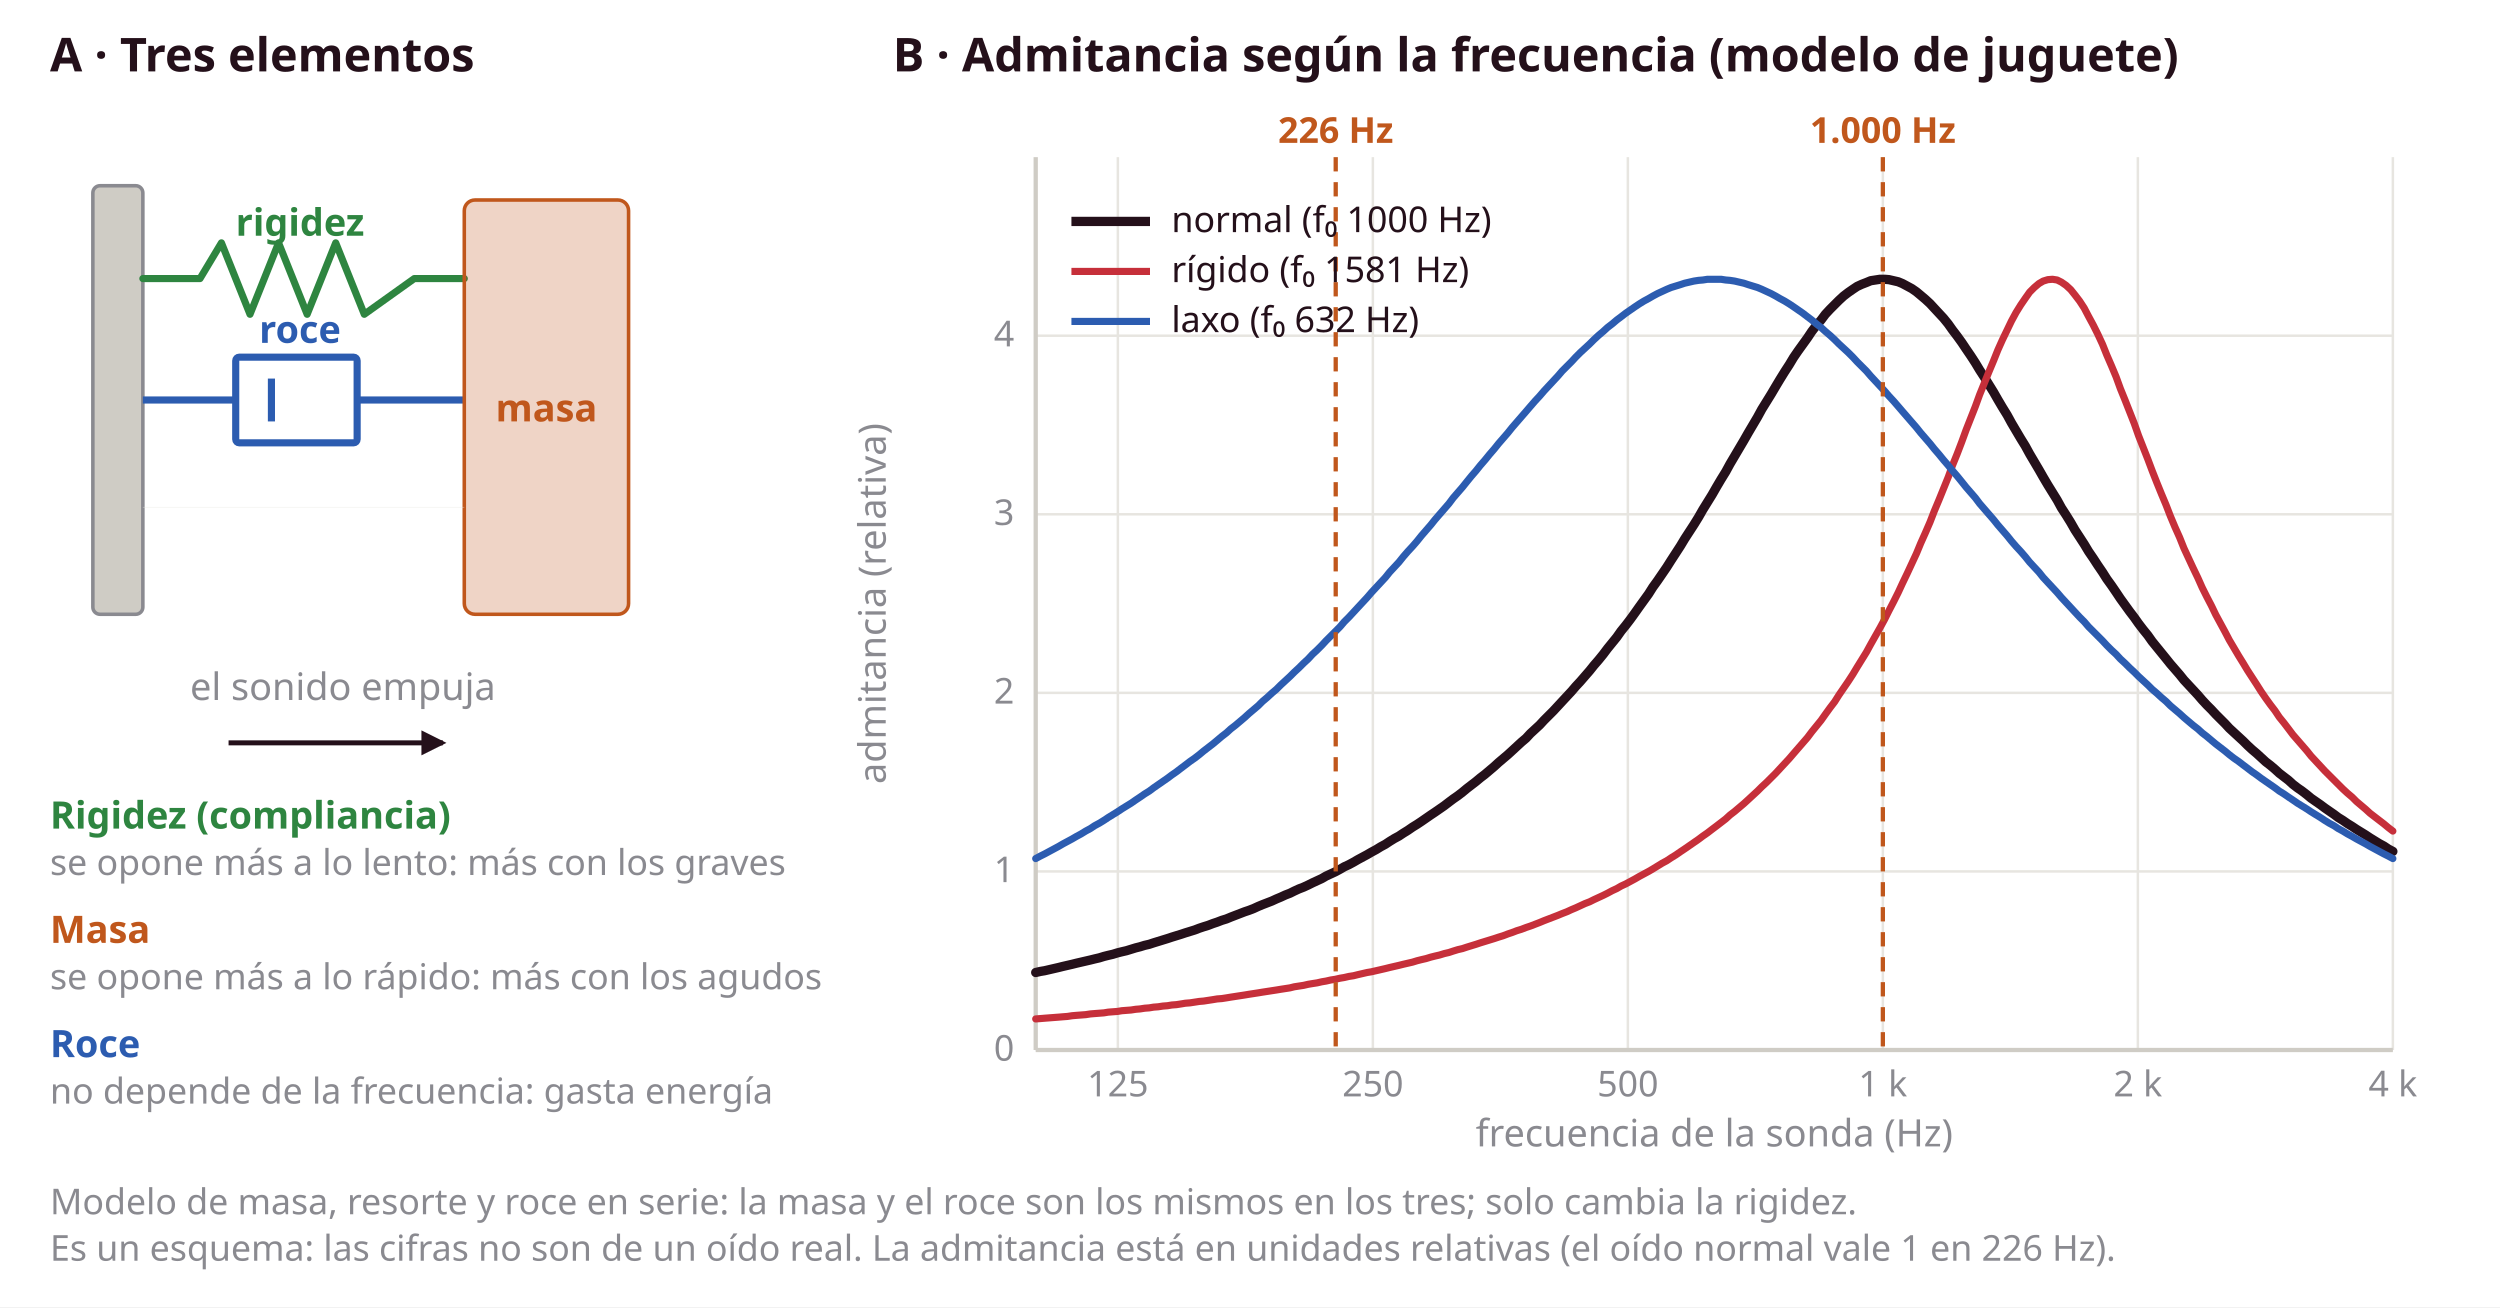
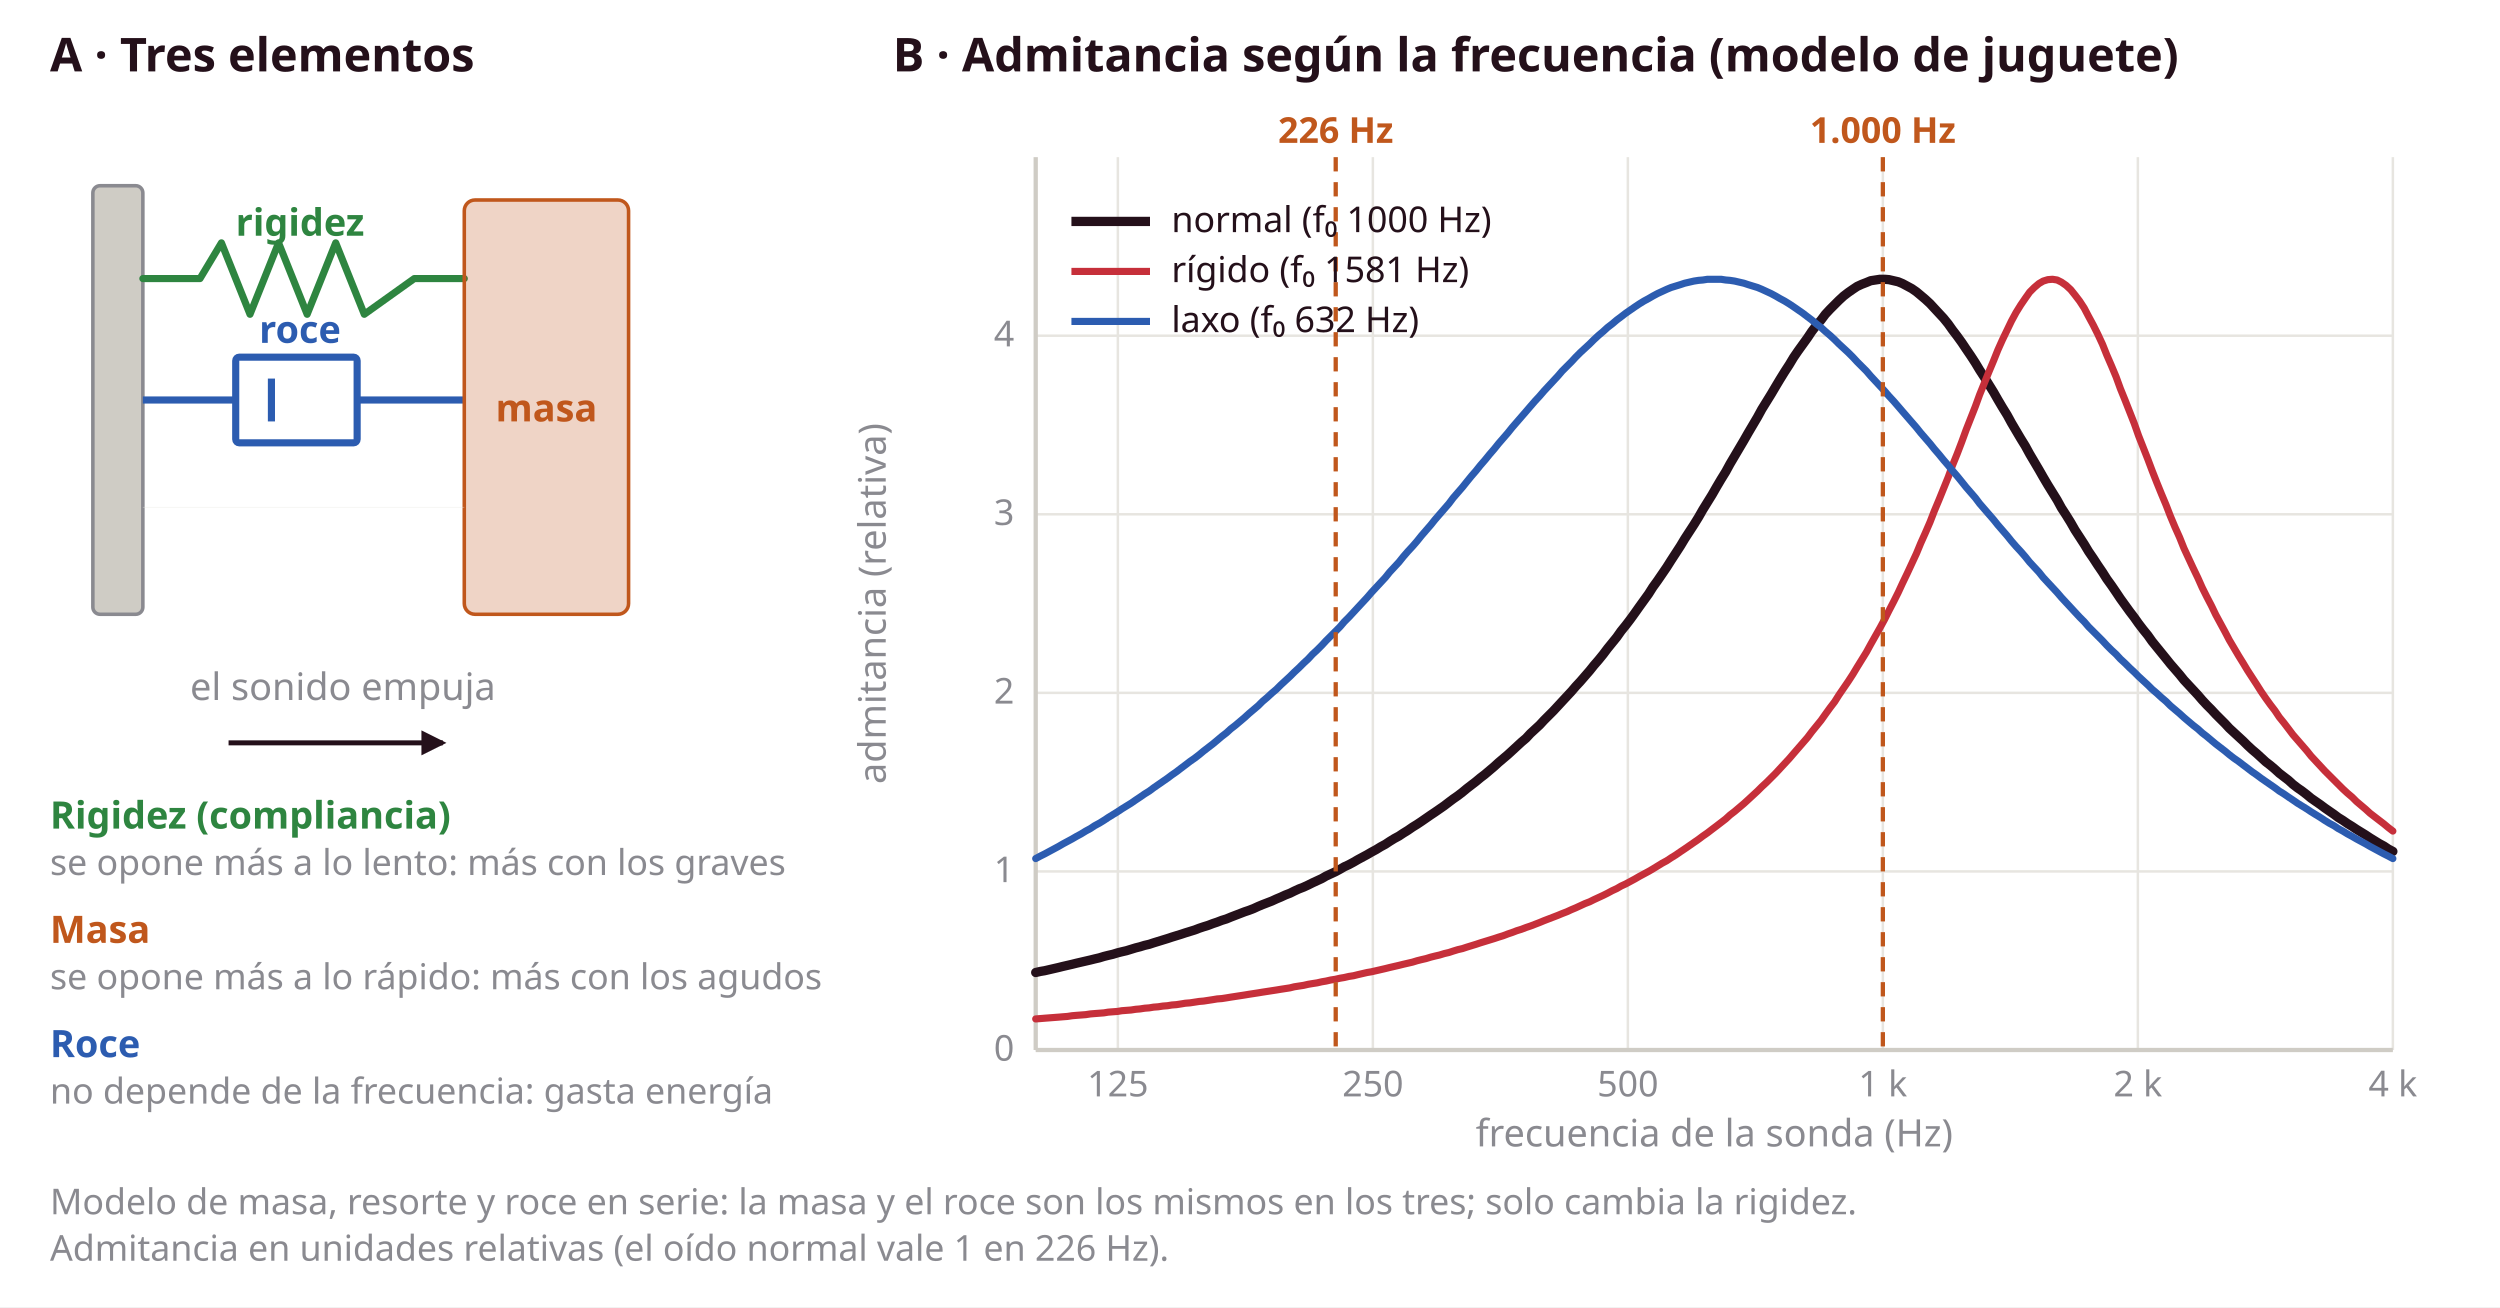
<svg xmlns="http://www.w3.org/2000/svg" viewBox="0 0 700 366" width="700" height="366">
  <defs>
    <marker id="p-tinta" markerWidth="7" markerHeight="7" refX="6" refY="3.5" markerUnits="userSpaceOnUse" orient="auto">
      <path d="M0,0 L7,3.5 L0,7 z" fill="#24101a" />
    </marker>
    <marker id="p-tenue" markerWidth="7" markerHeight="7" refX="6" refY="3.5" markerUnits="userSpaceOnUse" orient="auto">
      <path d="M0,0 L7,3.5 L0,7 z" fill="#8a8a90" />
    </marker>
    <marker id="p-cocl" markerWidth="7" markerHeight="7" refX="6" refY="3.5" markerUnits="userSpaceOnUse" orient="auto">
      <path d="M0,0 L7,3.5 L0,7 z" fill="#c0571c" />
    </marker>
    <marker id="p-retro" markerWidth="7" markerHeight="7" refX="6" refY="3.5" markerUnits="userSpaceOnUse" orient="auto">
      <path d="M0,0 L7,3.5 L0,7 z" fill="#21796c" />
    </marker>
    <marker id="p-aviso" markerWidth="7" markerHeight="7" refX="6" refY="3.5" markerUnits="userSpaceOnUse" orient="auto">
      <path d="M0,0 L7,3.5 L0,7 z" fill="#c62f3a" />
    </marker>
    <marker id="p-azul" markerWidth="7" markerHeight="7" refX="6" refY="3.5" markerUnits="userSpaceOnUse" orient="auto">
      <path d="M0,0 L7,3.5 L0,7 z" fill="#2c5cb0" />
    </marker>
  </defs>
  <rect width="700" height="366" fill="#fff" />
  <text x="14.0" y="20.0" font-family="'Plus Jakarta Sans', sans-serif" font-size="13.1" fill="#24101a" text-anchor="start" font-weight="700">A · Tres elementos</text>
  <rect x="26.0" y="52.0" width="14.0" height="120.0" rx="2" fill="#cfccc5" stroke="#8a8a90" stroke-width="1" />
  <polyline points="40.0,78.0 56.0,78.0 62.0,68.0 70.0,88.0 78.0,68.0 86.0,88.0 94.0,68.0 102.0,88.0 116.0,78.0 130.0,78.0" fill="none" stroke="#2e8540" stroke-width="2" stroke-linejoin="round" stroke-linecap="round" />
  <text x="84.0" y="66.0" font-family="'Plus Jakarta Sans', sans-serif" font-size="10.6" fill="#2e8540" text-anchor="middle" font-weight="700">rigidez</text>
  <line x1="40.0" y1="112.0" x2="66.0" y2="112.0" stroke="#2c5cb0" stroke-width="2" />
  <rect x="66.0" y="100.0" width="34.0" height="24.0" rx="1" fill="#fff" stroke="#2c5cb0" stroke-width="2" />
  <line x1="76.0" y1="106.0" x2="76.0" y2="118.0" stroke="#2c5cb0" stroke-width="2" />
  <line x1="100.0" y1="112.0" x2="130.0" y2="112.0" stroke="#2c5cb0" stroke-width="2" />
  <text x="84.0" y="96.0" font-family="'Plus Jakarta Sans', sans-serif" font-size="10.6" fill="#2c5cb0" text-anchor="middle" font-weight="700">roce</text>
  <rect x="130.0" y="56.0" width="46.0" height="116.0" rx="3" fill="#c0571c" fill-opacity="0.25" stroke="#c0571c" stroke-width="1" />
  <text x="153.0" y="118.0" font-family="'Plus Jakarta Sans', sans-serif" font-size="10.6" fill="#c0571c" text-anchor="middle" font-weight="700">masa</text>
  <line x1="40.0" y1="142.0" x2="130.0" y2="142.0" stroke="#e7e5e0" stroke-width="0.1" />
  <text x="96.0" y="196.0" font-family="'Plus Jakarta Sans', sans-serif" font-size="10.6" fill="#8a8a90" text-anchor="middle" font-weight="400">el sonido empuja</text>
  <line x1="96.0" y1="206.0" x2="96.0" y2="206.0" stroke="#24101a" stroke-width="1" />
  <line x1="46.0" y1="188.0" x2="46.0" y2="188.0" stroke="#24101a" stroke-width="1" />
  <line x1="64.0" y1="208.0" x2="124.0" y2="208.0" stroke="#24101a" stroke-width="1.4" marker-end="url(#p-tinta)" />
  <text x="14.0" y="232.0" font-family="'Plus Jakarta Sans', sans-serif" font-size="10.6" fill="#2e8540" text-anchor="start" font-weight="700">Rigidez (compliancia)</text>
  <text x="14.0" y="245.0" font-family="'Plus Jakarta Sans', sans-serif" font-size="10.0" fill="#8a8a90" text-anchor="start" font-weight="400">se opone más a lo lento: más con los graves</text>
  <text x="14.0" y="264.0" font-family="'Plus Jakarta Sans', sans-serif" font-size="10.6" fill="#c0571c" text-anchor="start" font-weight="700">Masa</text>
  <text x="14.0" y="277.0" font-family="'Plus Jakarta Sans', sans-serif" font-size="10.0" fill="#8a8a90" text-anchor="start" font-weight="400">se opone más a lo rápido: más con los agudos</text>
  <text x="14.0" y="296.0" font-family="'Plus Jakarta Sans', sans-serif" font-size="10.6" fill="#2c5cb0" text-anchor="start" font-weight="700">Roce</text>
  <text x="14.0" y="309.0" font-family="'Plus Jakarta Sans', sans-serif" font-size="10.0" fill="#8a8a90" text-anchor="start" font-weight="400">no depende de la frecuencia: gasta energía</text>
  <text x="250.0" y="20.0" font-family="'Plus Jakarta Sans', sans-serif" font-size="13.1" fill="#24101a" text-anchor="start" font-weight="700">B · Admitancia según la frecuencia (modelo de juguete)</text>
  <line x1="290.0" y1="294.0" x2="670.0" y2="294.0" stroke="#e7e5e0" stroke-width="0.7" />
  <text x="284.0" y="297.0" font-family="'Plus Jakarta Sans', sans-serif" font-size="10.0" fill="#8a8a90" text-anchor="end" font-weight="400">0</text>
  <line x1="290.0" y1="244.0" x2="670.0" y2="244.0" stroke="#e7e5e0" stroke-width="0.7" />
  <text x="284.0" y="247.0" font-family="'Plus Jakarta Sans', sans-serif" font-size="10.0" fill="#8a8a90" text-anchor="end" font-weight="400">1</text>
  <line x1="290.0" y1="194.0" x2="670.0" y2="194.0" stroke="#e7e5e0" stroke-width="0.7" />
  <text x="284.0" y="197.0" font-family="'Plus Jakarta Sans', sans-serif" font-size="10.0" fill="#8a8a90" text-anchor="end" font-weight="400">2</text>
  <line x1="290.0" y1="144.0" x2="670.0" y2="144.0" stroke="#e7e5e0" stroke-width="0.7" />
  <text x="284.0" y="147.0" font-family="'Plus Jakarta Sans', sans-serif" font-size="10.0" fill="#8a8a90" text-anchor="end" font-weight="400">3</text>
  <line x1="290.0" y1="94.0" x2="670.0" y2="94.0" stroke="#e7e5e0" stroke-width="0.7" />
  <text x="284.0" y="97.0" font-family="'Plus Jakarta Sans', sans-serif" font-size="10.0" fill="#8a8a90" text-anchor="end" font-weight="400">4</text>
  <line x1="313.0" y1="44.0" x2="313.0" y2="294.0" stroke="#e7e5e0" stroke-width="0.7" />
  <text x="313.0" y="307.0" font-family="'Plus Jakarta Sans', sans-serif" font-size="10.0" fill="#8a8a90" text-anchor="middle" font-weight="400">125</text>
  <line x1="384.4" y1="44.0" x2="384.4" y2="294.0" stroke="#e7e5e0" stroke-width="0.7" />
  <text x="384.4" y="307.0" font-family="'Plus Jakarta Sans', sans-serif" font-size="10.0" fill="#8a8a90" text-anchor="middle" font-weight="400">250</text>
  <line x1="455.8" y1="44.0" x2="455.8" y2="294.0" stroke="#e7e5e0" stroke-width="0.7" />
  <text x="455.8" y="307.0" font-family="'Plus Jakarta Sans', sans-serif" font-size="10.0" fill="#8a8a90" text-anchor="middle" font-weight="400">500</text>
  <line x1="527.2" y1="44.0" x2="527.2" y2="294.0" stroke="#e7e5e0" stroke-width="0.7" />
  <text x="527.2" y="307.0" font-family="'Plus Jakarta Sans', sans-serif" font-size="10.0" fill="#8a8a90" text-anchor="middle" font-weight="400">1 k</text>
  <line x1="598.6" y1="44.0" x2="598.6" y2="294.0" stroke="#e7e5e0" stroke-width="0.7" />
  <text x="598.6" y="307.0" font-family="'Plus Jakarta Sans', sans-serif" font-size="10.0" fill="#8a8a90" text-anchor="middle" font-weight="400">2 k</text>
  <line x1="670.0" y1="44.0" x2="670.0" y2="294.0" stroke="#e7e5e0" stroke-width="0.7" />
  <text x="670.0" y="307.0" font-family="'Plus Jakarta Sans', sans-serif" font-size="10.0" fill="#8a8a90" text-anchor="middle" font-weight="400">4 k</text>
  <line x1="290.0" y1="294.0" x2="670.0" y2="294.0" stroke="#cfccc5" stroke-width="1.2" />
  <line x1="290.0" y1="44.0" x2="290.0" y2="294.0" stroke="#cfccc5" stroke-width="1.2" />
  <text x="480.0" y="321.0" font-family="'Plus Jakarta Sans', sans-serif" font-size="10.6" fill="#8a8a90" text-anchor="middle" font-weight="400">frecuencia de la sonda (Hz)</text>
  <text x="248.0" y="169.0" font-family="'Plus Jakarta Sans', sans-serif" font-size="10.6" fill="#8a8a90" text-anchor="middle" font-weight="400" transform="rotate(-90 248.0 169.0)">admitancia (relativa)</text>
  <polyline points="290.0,272.3 291.3,272.0 292.5,271.8 293.8,271.5 295.1,271.2 296.4,270.9 297.6,270.6 298.9,270.3 300.2,270.0 301.4,269.7 302.7,269.4 304.0,269.1 305.3,268.8 306.5,268.5 307.8,268.2 309.1,267.8 310.3,267.5 311.6,267.2 312.9,266.8 314.1,266.5 315.4,266.2 316.7,265.8 318.0,265.4 319.2,265.1 320.5,264.7 321.8,264.4 323.0,264.0 324.3,263.6 325.6,263.2 326.9,262.8 328.1,262.4 329.4,262.0 330.7,261.6 331.9,261.2 333.2,260.8 334.5,260.4 335.8,259.9 337.0,259.5 338.3,259.1 339.6,258.6 340.8,258.2 342.1,257.7 343.4,257.3 344.6,256.8 345.9,256.3 347.2,255.8 348.5,255.3 349.7,254.9 351.0,254.4 352.3,253.8 353.5,253.3 354.8,252.8 356.1,252.3 357.4,251.7 358.6,251.2 359.9,250.6 361.2,250.1 362.4,249.5 363.7,248.9 365.0,248.4 366.3,247.8 367.5,247.2 368.8,246.6 370.1,246.0 371.3,245.3 372.6,244.7 373.9,244.1 375.2,243.4 376.4,242.7 377.7,242.1 379.0,241.4 380.2,240.7 381.5,240.0 382.8,239.3 384.0,238.6 385.3,237.9 386.6,237.1 387.9,236.4 389.1,235.6 390.4,234.8 391.7,234.1 392.9,233.3 394.2,232.5 395.5,231.6 396.8,230.8 398.0,230.0 399.3,229.1 400.6,228.2 401.8,227.4 403.1,226.5 404.4,225.6 405.7,224.6 406.9,223.7 408.2,222.8 409.5,221.8 410.7,220.8 412.0,219.8 413.3,218.8 414.5,217.8 415.8,216.8 417.1,215.7 418.4,214.6 419.6,213.5 420.9,212.4 422.2,211.3 423.4,210.2 424.7,209.0 426.0,207.8 427.3,206.7 428.5,205.4 429.8,204.2 431.1,203.0 432.3,201.7 433.6,200.4 434.9,199.1 436.2,197.7 437.4,196.4 438.7,195.0 440.0,193.6 441.2,192.2 442.5,190.8 443.8,189.3 445.1,187.8 446.3,186.3 447.6,184.8 448.9,183.2 450.1,181.6 451.4,180.0 452.7,178.4 453.9,176.7 455.2,175.1 456.5,173.4 457.8,171.6 459.0,169.9 460.3,168.1 461.6,166.3 462.8,164.4 464.1,162.6 465.4,160.7 466.7,158.8 467.9,156.9 469.2,154.9 470.5,152.9 471.7,150.9 473.0,148.9 474.3,146.9 475.6,144.8 476.8,142.7 478.1,140.6 479.4,138.5 480.6,136.4 481.9,134.2 483.2,132.1 484.4,129.9 485.7,127.7 487.0,125.5 488.3,123.3 489.5,121.2 490.8,119.0 492.1,116.8 493.3,114.6 494.6,112.5 495.9,110.4 497.2,108.2 498.4,106.2 499.7,104.1 501.0,102.1 502.2,100.1 503.5,98.2 504.8,96.4 506.1,94.6 507.3,92.8 508.6,91.1 509.9,89.6 511.1,88.0 512.4,86.6 513.7,85.3 514.9,84.1 516.2,82.9 517.5,81.9 518.8,81.0 520.0,80.2 521.3,79.6 522.6,79.1 523.8,78.6 525.1,78.4 526.4,78.2 527.7,78.2 528.9,78.3 530.2,78.6 531.5,78.9 532.7,79.4 534.0,80.1 535.3,80.8 536.6,81.7 537.8,82.7 539.1,83.8 540.4,85.0 541.6,86.3 542.9,87.7 544.2,89.1 545.5,90.7 546.7,92.4 548.0,94.1 549.3,95.9 550.5,97.7 551.8,99.6 553.1,101.6 554.3,103.6 555.6,105.6 556.9,107.7 558.2,109.8 559.4,111.9 560.7,114.1 562.0,116.2 563.2,118.4 564.5,120.6 565.8,122.8 567.1,124.9 568.3,127.1 569.6,129.3 570.9,131.5 572.1,133.6 573.4,135.8 574.7,137.9 576.0,140.0 577.2,142.2 578.5,144.2 579.8,146.3 581.0,148.4 582.3,150.4 583.6,152.4 584.8,154.4 586.1,156.3 587.4,158.3 588.7,160.2 589.9,162.1 591.2,163.9 592.5,165.8 593.7,167.6 595.0,169.4 596.3,171.2 597.6,172.9 598.8,174.6 600.1,176.3 601.4,177.9 602.6,179.6 603.9,181.2 605.2,182.8 606.5,184.4 607.7,185.9 609.0,187.4 610.3,188.9 611.5,190.4 612.8,191.8 614.1,193.2 615.4,194.6 616.6,196.0 617.9,197.4 619.2,198.7 620.4,200.0 621.7,201.3 623.0,202.6 624.2,203.9 625.5,205.1 626.8,206.3 628.1,207.5 629.3,208.7 630.6,209.9 631.9,211.0 633.1,212.1 634.4,213.3 635.7,214.3 637.0,215.4 638.2,216.5 639.5,217.5 640.8,218.5 642.0,219.6 643.3,220.6 644.6,221.5 645.9,222.5 647.1,223.5 648.4,224.4 649.7,225.3 650.9,226.2 652.2,227.1 653.5,228.0 654.7,228.9 656.0,229.7 657.3,230.6 658.6,231.4 659.8,232.2 661.1,233.0 662.4,233.8 663.6,234.6 664.9,235.4 666.2,236.2 667.5,236.9 668.7,237.7 670.0,238.4" fill="none" stroke="#24101a" stroke-width="2.6" stroke-linejoin="round" stroke-linecap="round" />
  <polyline points="290.0,285.3 291.3,285.2 292.5,285.1 293.8,285.0 295.1,284.9 296.4,284.8 297.6,284.7 298.9,284.6 300.2,284.4 301.4,284.3 302.7,284.2 304.0,284.1 305.3,283.9 306.5,283.8 307.8,283.7 309.1,283.6 310.3,283.4 311.6,283.3 312.9,283.2 314.1,283.0 315.4,282.9 316.7,282.8 318.0,282.6 319.2,282.5 320.5,282.3 321.8,282.2 323.0,282.0 324.3,281.9 325.6,281.7 326.9,281.6 328.1,281.4 329.4,281.3 330.7,281.1 331.9,280.9 333.2,280.8 334.5,280.6 335.8,280.4 337.0,280.3 338.3,280.1 339.6,279.9 340.8,279.7 342.1,279.6 343.4,279.4 344.6,279.2 345.9,279.0 347.2,278.8 348.5,278.6 349.7,278.4 351.0,278.2 352.3,278.0 353.5,277.8 354.8,277.6 356.1,277.4 357.4,277.2 358.6,277.0 359.9,276.8 361.2,276.6 362.4,276.3 363.7,276.1 365.0,275.9 366.3,275.6 367.5,275.4 368.8,275.2 370.1,274.9 371.3,274.7 372.6,274.4 373.9,274.2 375.2,273.9 376.4,273.7 377.7,273.4 379.0,273.2 380.2,272.9 381.5,272.6 382.8,272.3 384.0,272.1 385.3,271.8 386.6,271.5 387.9,271.2 389.1,270.9 390.4,270.6 391.7,270.3 392.9,270.0 394.2,269.7 395.5,269.4 396.8,269.0 398.0,268.7 399.3,268.4 400.6,268.0 401.8,267.7 403.1,267.4 404.4,267.0 405.7,266.7 406.9,266.3 408.2,265.9 409.5,265.6 410.7,265.2 412.0,264.8 413.3,264.4 414.5,264.0 415.8,263.6 417.1,263.2 418.4,262.8 419.6,262.4 420.9,262.0 422.2,261.5 423.4,261.1 424.7,260.6 426.0,260.2 427.3,259.7 428.5,259.3 429.8,258.8 431.1,258.3 432.3,257.8 433.6,257.3 434.9,256.8 436.2,256.3 437.4,255.8 438.7,255.3 440.0,254.7 441.2,254.2 442.5,253.6 443.8,253.0 445.1,252.5 446.3,251.9 447.6,251.3 448.9,250.7 450.1,250.1 451.4,249.4 452.7,248.8 453.9,248.1 455.2,247.5 456.5,246.8 457.8,246.1 459.0,245.4 460.3,244.7 461.6,244.0 462.8,243.3 464.1,242.5 465.4,241.7 466.7,241.0 467.9,240.2 469.2,239.4 470.5,238.5 471.7,237.7 473.0,236.8 474.3,235.9 475.6,235.0 476.8,234.1 478.1,233.2 479.4,232.2 480.6,231.3 481.9,230.3 483.2,229.3 484.4,228.2 485.7,227.2 487.0,226.1 488.3,225.0 489.5,223.9 490.8,222.7 492.1,221.5 493.3,220.3 494.6,219.1 495.9,217.8 497.2,216.5 498.4,215.2 499.7,213.8 501.0,212.4 502.2,211.0 503.5,209.5 504.8,208.0 506.1,206.5 507.3,204.9 508.6,203.3 509.9,201.7 511.1,200.0 512.4,198.2 513.7,196.5 514.9,194.6 516.2,192.7 517.5,190.8 518.8,188.8 520.0,186.8 521.3,184.7 522.6,182.6 523.8,180.4 525.1,178.1 526.4,175.8 527.7,173.4 528.9,171.0 530.2,168.5 531.5,165.9 532.7,163.3 534.0,160.6 535.3,157.8 536.6,155.0 537.8,152.1 539.1,149.2 540.4,146.2 541.6,143.1 542.9,140.0 544.2,136.8 545.5,133.6 546.7,130.3 548.0,127.1 549.3,123.7 550.5,120.4 551.8,117.1 553.1,113.8 554.3,110.5 555.6,107.3 556.9,104.1 558.2,101.0 559.4,98.0 560.7,95.1 562.0,92.4 563.2,89.9 564.5,87.5 565.8,85.4 567.1,83.5 568.3,81.8 569.6,80.5 570.9,79.4 572.1,78.7 573.4,78.3 574.7,78.2 576.0,78.4 577.2,79.0 578.5,79.9 579.8,81.1 581.0,82.6 582.3,84.3 583.6,86.3 584.8,88.6 586.1,91.0 587.4,93.6 588.7,96.4 589.9,99.4 591.2,102.4 592.5,105.5 593.7,108.8 595.0,112.0 596.3,115.3 597.6,118.6 598.8,122.0 600.1,125.3 601.4,128.6 602.6,131.8 603.9,135.1 605.2,138.3 606.5,141.4 607.7,144.5 609.0,147.6 610.3,150.5 611.5,153.5 612.8,156.3 614.1,159.1 615.4,161.8 616.6,164.5 617.9,167.1 619.2,169.6 620.4,172.1 621.7,174.5 623.0,176.9 624.2,179.2 625.5,181.4 626.8,183.6 628.1,185.7 629.3,187.7 630.6,189.7 631.9,191.7 633.1,193.6 634.4,195.5 635.7,197.3 637.0,199.0 638.2,200.8 639.5,202.4 640.8,204.1 642.0,205.7 643.3,207.2 644.6,208.7 645.9,210.2 647.1,211.7 648.4,213.1 649.7,214.5 650.9,215.8 652.2,217.1 653.5,218.4 654.7,219.6 656.0,220.9 657.3,222.1 658.6,223.2 659.8,224.4 661.1,225.5 662.4,226.6 663.6,227.7 664.9,228.7 666.2,229.7 667.5,230.7 668.7,231.7 670.0,232.7" fill="none" stroke="#c62f3a" stroke-width="2.0" stroke-linejoin="round" stroke-linecap="round" />
  <polyline points="290.0,240.4 291.3,239.7 292.5,239.1 293.8,238.4 295.1,237.7 296.4,237.0 297.6,236.3 298.9,235.6 300.2,234.9 301.4,234.2 302.7,233.5 304.0,232.7 305.3,232.0 306.5,231.2 307.8,230.5 309.1,229.7 310.3,228.9 311.6,228.1 312.9,227.3 314.1,226.5 315.4,225.7 316.7,224.9 318.0,224.0 319.2,223.2 320.5,222.3 321.8,221.5 323.0,220.6 324.3,219.7 325.6,218.8 326.9,217.9 328.1,217.0 329.4,216.1 330.7,215.1 331.9,214.2 333.2,213.2 334.5,212.3 335.8,211.3 337.0,210.3 338.3,209.3 339.6,208.3 340.8,207.3 342.1,206.2 343.4,205.2 344.6,204.1 345.9,203.1 347.2,202.0 348.5,200.9 349.7,199.8 351.0,198.7 352.3,197.6 353.5,196.4 354.8,195.3 356.1,194.1 357.4,193.0 358.6,191.8 359.9,190.6 361.2,189.4 362.4,188.2 363.7,187.0 365.0,185.7 366.3,184.5 367.5,183.2 368.8,182.0 370.1,180.7 371.3,179.4 372.6,178.1 373.9,176.8 375.2,175.5 376.4,174.1 377.7,172.8 379.0,171.4 380.2,170.1 381.5,168.7 382.8,167.3 384.0,165.9 385.3,164.5 386.6,163.1 387.9,161.7 389.1,160.2 390.4,158.8 391.7,157.4 392.9,155.9 394.2,154.4 395.5,153.0 396.8,151.5 398.0,150.0 399.3,148.5 400.6,147.0 401.8,145.5 403.1,144.0 404.4,142.5 405.7,141.0 406.9,139.4 408.2,137.9 409.5,136.4 410.7,134.9 412.0,133.3 413.3,131.8 414.5,130.3 415.8,128.8 417.1,127.2 418.4,125.7 419.6,124.2 420.9,122.7 422.2,121.2 423.4,119.7 424.7,118.2 426.0,116.7 427.3,115.2 428.5,113.8 429.8,112.3 431.1,110.9 432.3,109.5 433.6,108.1 434.9,106.7 436.2,105.3 437.4,103.9 438.7,102.6 440.0,101.3 441.2,100.0 442.5,98.7 443.8,97.5 445.1,96.3 446.3,95.1 447.6,93.9 448.9,92.8 450.1,91.7 451.4,90.7 452.7,89.6 453.9,88.7 455.2,87.7 456.5,86.8 457.8,85.9 459.0,85.1 460.3,84.3 461.6,83.6 462.8,82.9 464.1,82.2 465.4,81.6 466.7,81.0 467.9,80.5 469.2,80.1 470.5,79.7 471.7,79.3 473.0,79.0 474.3,78.7 475.6,78.5 476.8,78.4 478.1,78.2 479.4,78.2 480.6,78.2 481.9,78.2 483.2,78.4 484.4,78.5 485.7,78.7 487.0,79.0 488.3,79.3 489.5,79.7 490.8,80.1 492.1,80.5 493.3,81.0 494.6,81.6 495.9,82.2 497.2,82.9 498.4,83.6 499.7,84.3 501.0,85.1 502.2,85.9 503.5,86.8 504.8,87.7 506.1,88.7 507.3,89.6 508.6,90.7 509.9,91.7 511.1,92.8 512.4,93.9 513.7,95.1 514.9,96.3 516.2,97.5 517.5,98.7 518.8,100.0 520.0,101.3 521.3,102.6 522.6,103.9 523.8,105.3 525.1,106.7 526.4,108.1 527.7,109.5 528.9,110.9 530.2,112.3 531.5,113.8 532.7,115.2 534.0,116.7 535.3,118.2 536.6,119.7 537.8,121.2 539.1,122.7 540.4,124.2 541.6,125.7 542.9,127.2 544.2,128.8 545.5,130.3 546.7,131.8 548.0,133.3 549.3,134.9 550.5,136.4 551.8,137.9 553.1,139.4 554.3,141.0 555.6,142.5 556.9,144.0 558.2,145.5 559.4,147.0 560.7,148.5 562.0,150.0 563.2,151.5 564.5,153.0 565.8,154.4 567.1,155.9 568.3,157.4 569.6,158.8 570.9,160.2 572.1,161.7 573.4,163.1 574.7,164.5 576.0,165.9 577.2,167.3 578.5,168.7 579.8,170.1 581.0,171.4 582.3,172.8 583.6,174.1 584.8,175.5 586.1,176.8 587.4,178.1 588.7,179.4 589.9,180.7 591.2,182.0 592.5,183.2 593.7,184.5 595.0,185.7 596.3,187.0 597.6,188.2 598.8,189.4 600.1,190.6 601.4,191.8 602.6,193.0 603.9,194.1 605.2,195.3 606.5,196.4 607.7,197.6 609.0,198.7 610.3,199.8 611.5,200.9 612.8,202.0 614.1,203.1 615.4,204.1 616.6,205.2 617.9,206.2 619.2,207.3 620.4,208.3 621.7,209.3 623.0,210.3 624.2,211.3 625.5,212.3 626.8,213.2 628.1,214.2 629.3,215.1 630.6,216.1 631.9,217.0 633.1,217.9 634.4,218.8 635.7,219.7 637.0,220.6 638.2,221.5 639.5,222.3 640.8,223.2 642.0,224.0 643.3,224.9 644.6,225.7 645.9,226.5 647.1,227.3 648.4,228.1 649.7,228.9 650.9,229.7 652.2,230.5 653.5,231.2 654.7,232.0 656.0,232.7 657.3,233.5 658.6,234.2 659.8,234.9 661.1,235.6 662.4,236.3 663.6,237.0 664.9,237.7 666.2,238.4 667.5,239.1 668.7,239.7 670.0,240.4" fill="none" stroke="#2c5cb0" stroke-width="2.0" stroke-linejoin="round" stroke-linecap="round" />
  <line x1="374.0" y1="44.0" x2="374.0" y2="294.0" stroke="#c0571c" stroke-width="1.2" stroke-dasharray="4 3" />
  <text x="374.0" y="40.0" font-family="'Plus Jakarta Sans', sans-serif" font-size="10.0" fill="#c0571c" text-anchor="middle" font-weight="700">226 Hz</text>
  <line x1="527.2" y1="44.0" x2="527.2" y2="294.0" stroke="#c0571c" stroke-width="1.2" stroke-dasharray="4 3" />
  <text x="527.2" y="40.0" font-family="'Plus Jakarta Sans', sans-serif" font-size="10.0" fill="#c0571c" text-anchor="middle" font-weight="700">1.000 Hz</text>
  <line x1="300.0" y1="62.0" x2="322.0" y2="62.0" stroke="#24101a" stroke-width="2.6" />
  <text x="328.0" y="65.0" font-family="'Plus Jakarta Sans', sans-serif" font-size="10.0" fill="#24101a" text-anchor="start" font-weight="400">normal (f₀ 1000 Hz)</text>
  <line x1="300.0" y1="76.0" x2="322.0" y2="76.0" stroke="#c62f3a" stroke-width="2.0" />
  <text x="328.0" y="79.0" font-family="'Plus Jakarta Sans', sans-serif" font-size="10.0" fill="#24101a" text-anchor="start" font-weight="400">rígido (f₀ 1581 Hz)</text>
  <line x1="300.0" y1="90.0" x2="322.0" y2="90.0" stroke="#2c5cb0" stroke-width="2.0" />
  <text x="328.0" y="93.0" font-family="'Plus Jakarta Sans', sans-serif" font-size="10.0" fill="#24101a" text-anchor="start" font-weight="400">laxo (f₀ 632 Hz)</text>
  <text x="14.0" y="340.0" font-family="'Plus Jakarta Sans', sans-serif" font-size="10.0" fill="#8a8a90" text-anchor="start" font-weight="400">Modelo de masa, resorte y roce en serie: la masa y el roce son los mismos en los tres; solo cambia la rigidez.</text>
-   <text x="14.0" y="353.0" font-family="'Plus Jakarta Sans', sans-serif" font-size="10.0" fill="#8a8a90" text-anchor="start" font-weight="400">Es un esquema: las cifras no son de un oído real. La admitancia está en unidades relativas (el oído normal vale 1 en 226 Hz).</text>
+   <text x="14.0" y="353.0" font-family="'Plus Jakarta Sans', sans-serif" font-size="10.0" fill="#8a8a90" text-anchor="start" font-weight="400">Admitancia en unidades relativas (el oído normal vale 1 en 226 Hz).</text>
</svg>
